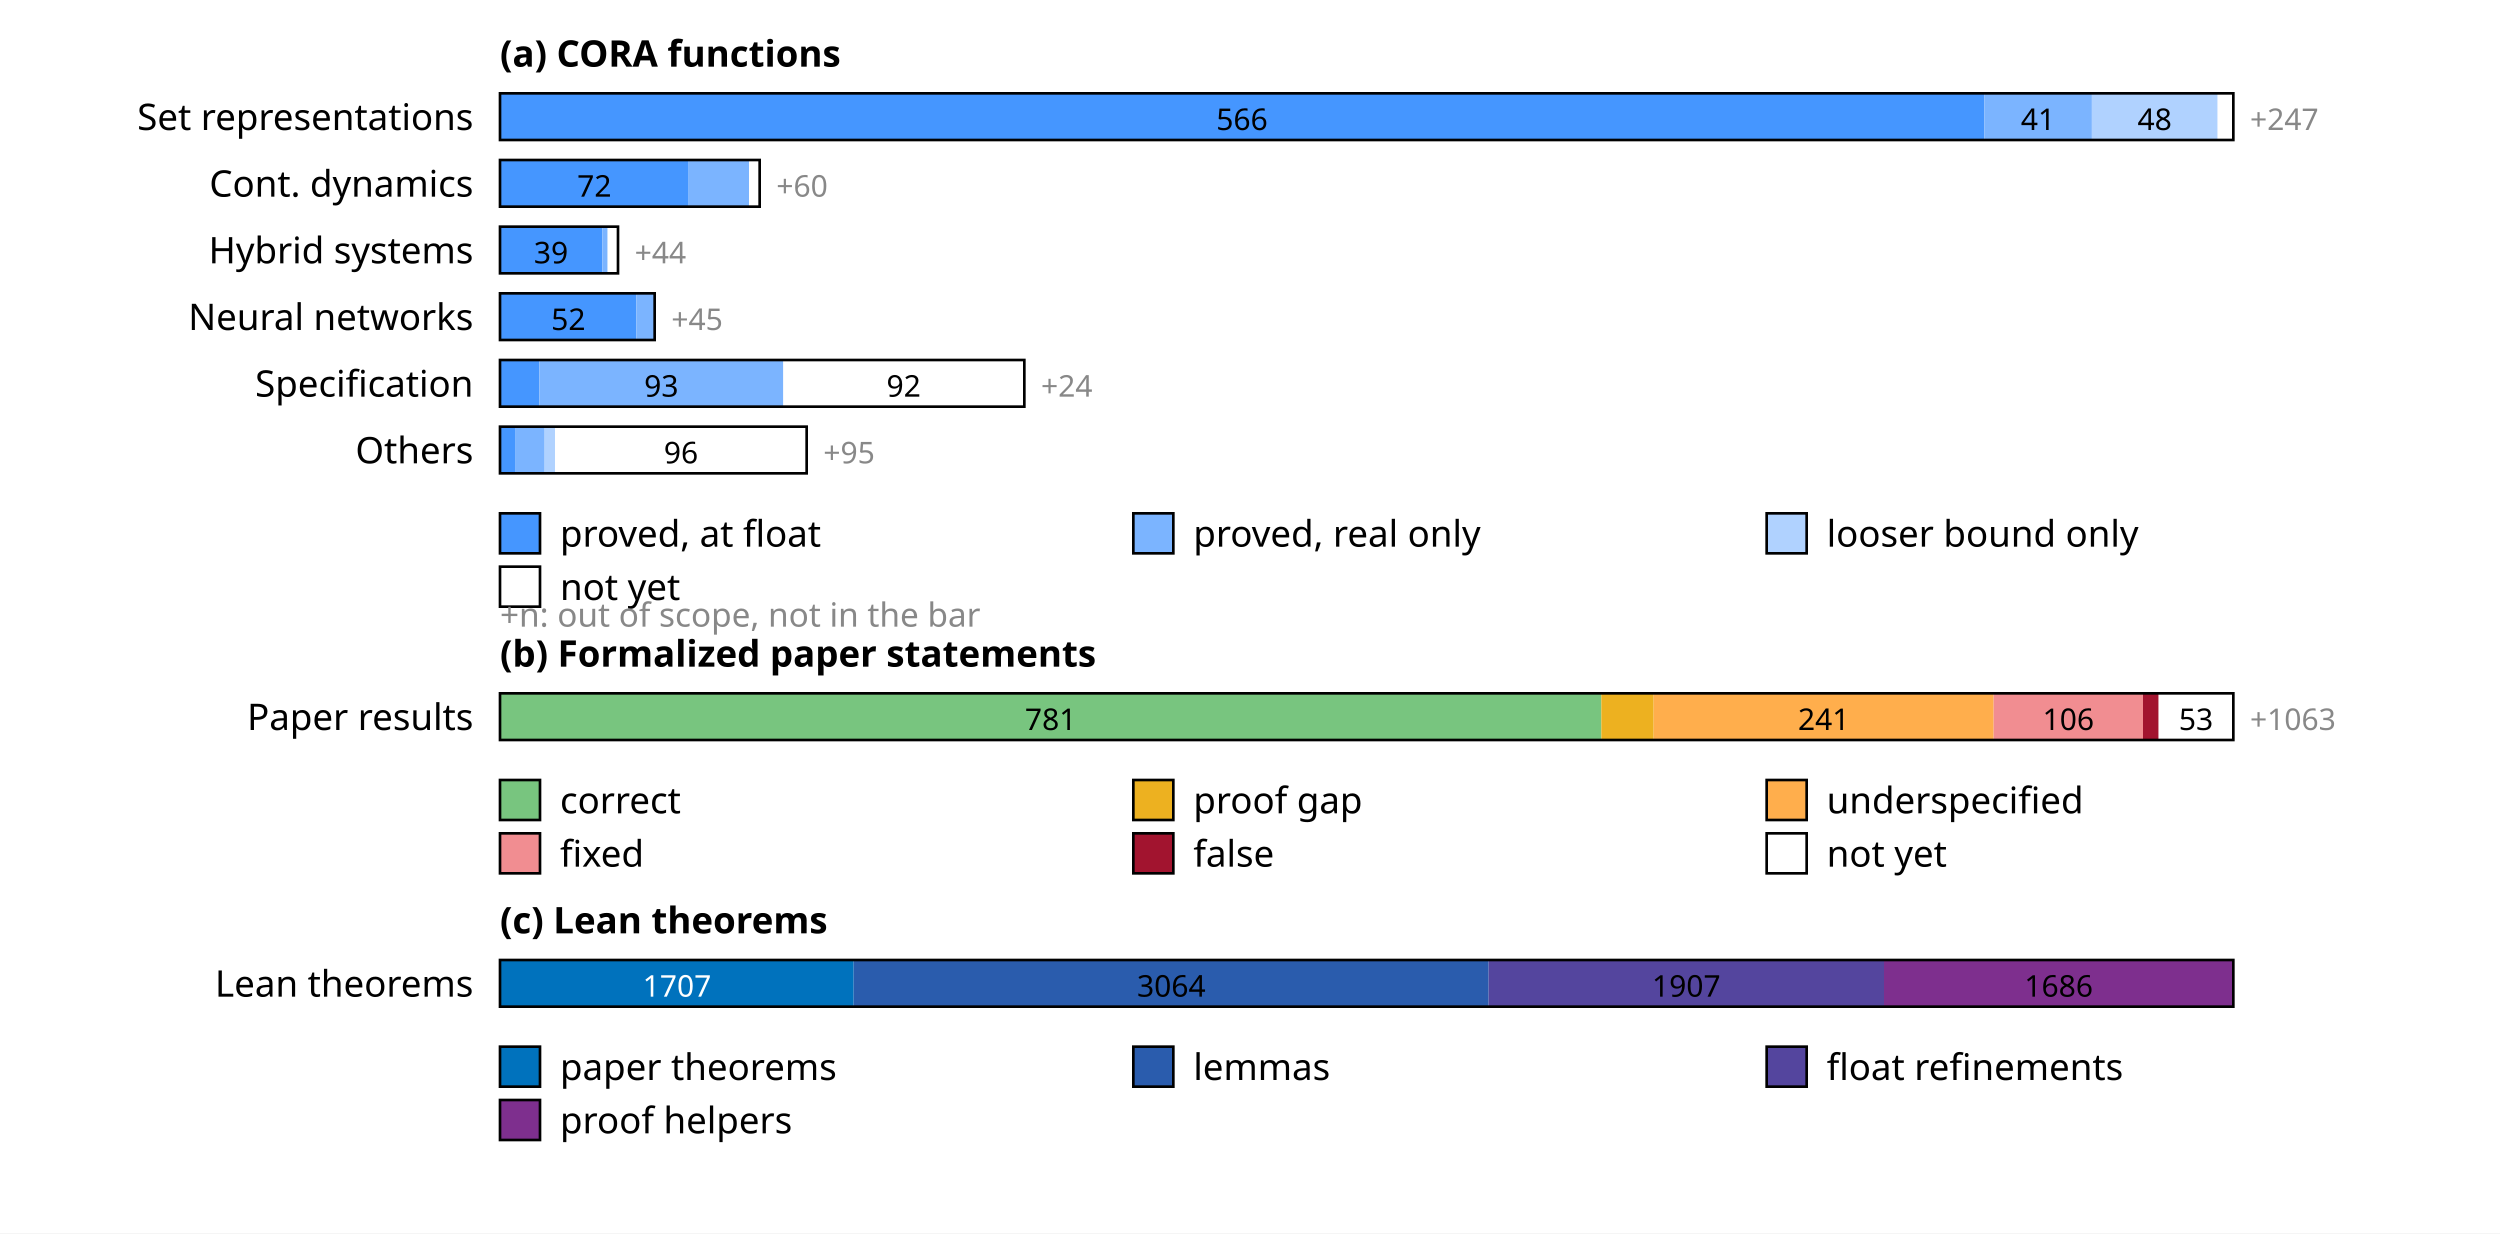
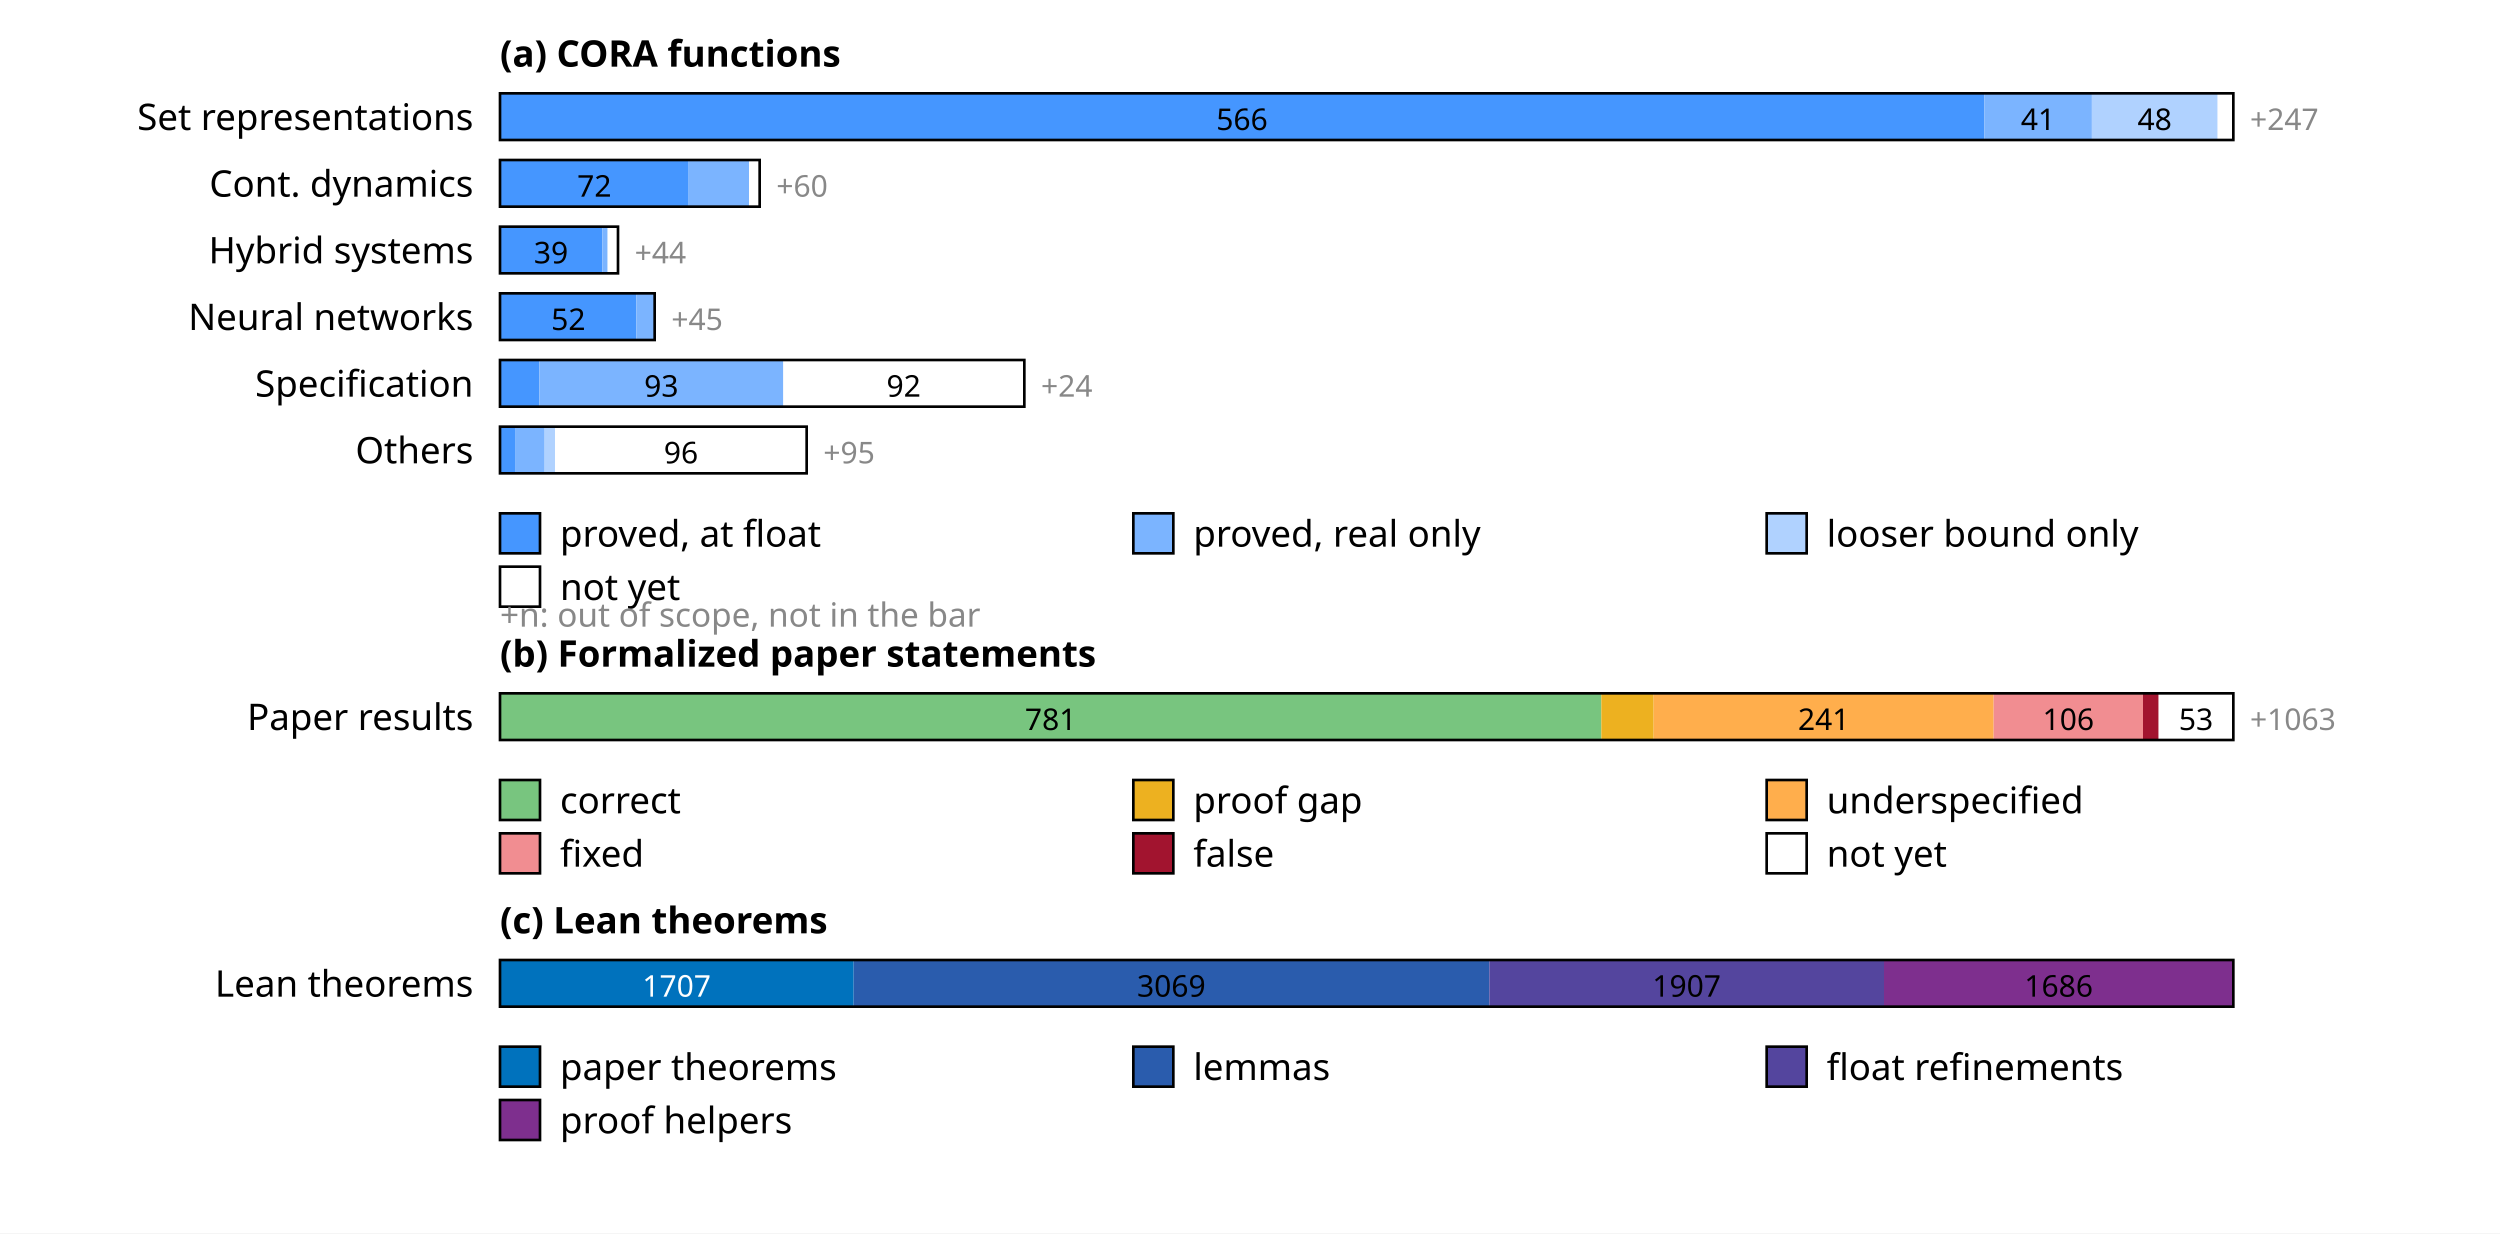
<svg xmlns="http://www.w3.org/2000/svg" width="750" height="370" font-family="sans-serif" font-size="11">
  <rect width="100%" height="100%" fill="white" />
  <text x="150" y="20" font-weight="bold">(a) CORA functions</text>
  <text x="142" y="39" text-anchor="end">Set representations</text>
  <rect x="150.0" y="28" width="445.3" height="14" fill="rgb(69,150,255)" />
  <text x="372.6" y="39" text-anchor="middle" font-size="9" fill="#000">566</text>
  <rect x="595.3" y="28" width="32.3" height="14" fill="rgb(123,180,255)" />
  <text x="611.4" y="39" text-anchor="middle" font-size="9" fill="#000">41</text>
  <rect x="627.5" y="28" width="37.8" height="14" fill="rgb(176,210,255)" />
  <text x="646.4" y="39" text-anchor="middle" font-size="9" fill="#000">48</text>
  <rect x="665.3" y="28" width="4.7" height="14" fill="rgb(255,255,255)" />
  <rect x="150" y="28" width="520.0" height="14" fill="none" stroke="#000" stroke-width="0.8" />
  <text x="675.0" y="39" font-size="9" fill="#888">+247</text>
  <text x="142" y="59" text-anchor="end">Cont. dynamics</text>
  <rect x="150.0" y="48" width="56.6" height="14" fill="rgb(69,150,255)" />
  <text x="178.3" y="59" text-anchor="middle" font-size="9" fill="#000">72</text>
  <rect x="206.6" y="48" width="18.1" height="14" fill="rgb(123,180,255)" />
  <rect x="224.7" y="48" width="3.1" height="14" fill="rgb(255,255,255)" />
  <rect x="150" y="48" width="77.9" height="14" fill="none" stroke="#000" stroke-width="0.8" />
  <text x="232.9" y="59" font-size="9" fill="#888">+60</text>
  <text x="142" y="79" text-anchor="end">Hybrid systems</text>
  <rect x="150.0" y="68" width="30.7" height="14" fill="rgb(69,150,255)" />
  <text x="165.3" y="79" text-anchor="middle" font-size="9" fill="#000">39</text>
  <rect x="180.7" y="68" width="1.6" height="14" fill="rgb(123,180,255)" />
  <rect x="182.3" y="68" width="3.1" height="14" fill="rgb(255,255,255)" />
  <rect x="150" y="68" width="35.4" height="14" fill="none" stroke="#000" stroke-width="0.8" />
  <text x="190.4" y="79" font-size="9" fill="#888">+44</text>
  <text x="142" y="99" text-anchor="end">Neural networks</text>
  <rect x="150.0" y="88" width="40.9" height="14" fill="rgb(69,150,255)" />
  <text x="170.5" y="99" text-anchor="middle" font-size="9" fill="#000">52</text>
  <rect x="190.9" y="88" width="5.5" height="14" fill="rgb(123,180,255)" />
  <rect x="150" y="88" width="46.4" height="14" fill="none" stroke="#000" stroke-width="0.8" />
  <text x="201.4" y="99" font-size="9" fill="#888">+45</text>
  <text x="142" y="119" text-anchor="end">Specification</text>
  <rect x="150.0" y="108" width="11.8" height="14" fill="rgb(69,150,255)" />
  <rect x="161.8" y="108" width="73.2" height="14" fill="rgb(123,180,255)" />
  <text x="198.4" y="119" text-anchor="middle" font-size="9" fill="#000">93</text>
  <rect x="235.0" y="108" width="72.4" height="14" fill="rgb(255,255,255)" />
  <text x="271.1" y="119" text-anchor="middle" font-size="9" fill="#000">92</text>
  <rect x="150" y="108" width="157.3" height="14" fill="none" stroke="#000" stroke-width="0.8" />
  <text x="312.3" y="119" font-size="9" fill="#888">+24</text>
  <text x="142" y="139" text-anchor="end">Others</text>
  <rect x="150.0" y="128" width="4.7" height="14" fill="rgb(69,150,255)" />
  <rect x="154.7" y="128" width="8.7" height="14" fill="rgb(123,180,255)" />
  <rect x="163.4" y="128" width="3.1" height="14" fill="rgb(176,210,255)" />
  <rect x="166.5" y="128" width="75.5" height="14" fill="rgb(255,255,255)" />
  <text x="204.3" y="139" text-anchor="middle" font-size="9" fill="#000">96</text>
  <rect x="150" y="128" width="92.0" height="14" fill="none" stroke="#000" stroke-width="0.8" />
  <text x="247.0" y="139" font-size="9" fill="#888">+95</text>
  <rect x="150" y="154" width="12" height="12" fill="rgb(69,150,255)" stroke="#000" stroke-width="0.8" />
  <text x="168" y="164">proved, at float</text>
  <rect x="340" y="154" width="12" height="12" fill="rgb(123,180,255)" stroke="#000" stroke-width="0.8" />
  <text x="358" y="164">proved, real only</text>
  <rect x="530" y="154" width="12" height="12" fill="rgb(176,210,255)" stroke="#000" stroke-width="0.8" />
  <text x="548" y="164">looser bound only</text>
  <rect x="150" y="170" width="12" height="12" fill="rgb(255,255,255)" stroke="#000" stroke-width="0.8" />
  <text x="168" y="180">not yet</text>
  <text x="150" y="188" font-size="10" fill="#888">+n: out of scope, not in the bar</text>
  <text x="150" y="200" font-weight="bold">(b) Formalized paper statements</text>
  <text x="142" y="219" text-anchor="end">Paper results</text>
  <rect x="150.0" y="208" width="330.4" height="14" fill="rgb(120,197,127)" />
  <text x="315.2" y="219" text-anchor="middle" font-size="9" fill="#000">781</text>
  <rect x="480.4" y="208" width="15.7" height="14" fill="rgb(237,177,32)" />
  <rect x="496.1" y="208" width="102.0" height="14" fill="rgb(255,174,76)" />
  <text x="547.1" y="219" text-anchor="middle" font-size="9" fill="#000">241</text>
  <rect x="598.1" y="208" width="44.8" height="14" fill="rgb(241,141,145)" />
  <text x="620.5" y="219" text-anchor="middle" font-size="9" fill="#000">106</text>
  <rect x="642.9" y="208" width="4.7" height="14" fill="rgb(162,20,47)" />
  <rect x="647.6" y="208" width="22.4" height="14" fill="rgb(255,255,255)" />
  <text x="658.8" y="219" text-anchor="middle" font-size="9" fill="#000">53</text>
  <rect x="150" y="208" width="520.0" height="14" fill="none" stroke="#000" stroke-width="0.8" />
  <text x="675.0" y="219" font-size="9" fill="#888">+1063</text>
  <rect x="150" y="234" width="12" height="12" fill="rgb(120,197,127)" stroke="#000" stroke-width="0.8" />
  <text x="168" y="244">correct</text>
  <rect x="340" y="234" width="12" height="12" fill="rgb(237,177,32)" stroke="#000" stroke-width="0.8" />
  <text x="358" y="244">proof gap</text>
  <rect x="530" y="234" width="12" height="12" fill="rgb(255,174,76)" stroke="#000" stroke-width="0.8" />
  <text x="548" y="244">underspecified</text>
  <rect x="150" y="250" width="12" height="12" fill="rgb(241,141,145)" stroke="#000" stroke-width="0.8" />
  <text x="168" y="260">fixed</text>
  <rect x="340" y="250" width="12" height="12" fill="rgb(162,20,47)" stroke="#000" stroke-width="0.8" />
  <text x="358" y="260">false</text>
  <rect x="530" y="250" width="12" height="12" fill="rgb(255,255,255)" stroke="#000" stroke-width="0.8" />
  <text x="548" y="260">not yet</text>
  <text x="150" y="280" font-weight="bold">(c) Lean theorems</text>
  <text x="142" y="299" text-anchor="end">Lean theorems</text>
  <rect x="150.0" y="288" width="106.1" height="14" fill="rgb(0,114,189)" />
-   <text x="203.1" y="299" text-anchor="middle" font-size="9" fill="#fff">1707</text>
-   <rect x="256.1" y="288" width="190.5" height="14" fill="rgb(42,92,173)" />
-   <text x="351.4" y="299" text-anchor="middle" font-size="9" fill="#000">3064</text>
-   <rect x="446.6" y="288" width="118.6" height="14" fill="rgb(84,69,158)" />
-   <text x="505.9" y="299" text-anchor="middle" font-size="9" fill="#000">1907</text>
+   <text x="203.0" y="299" text-anchor="middle" font-size="9" fill="#fff">1707</text>
+   <rect x="256.1" y="288" width="190.7" height="14" fill="rgb(42,92,173)" />
+   <text x="351.4" y="299" text-anchor="middle" font-size="9" fill="#000">3069</text>
+   <rect x="446.8" y="288" width="118.5" height="14" fill="rgb(84,69,158)" />
+   <text x="506.0" y="299" text-anchor="middle" font-size="9" fill="#000">1907</text>
  <rect x="565.2" y="288" width="104.8" height="14" fill="rgb(126,47,142)" />
  <text x="617.6" y="299" text-anchor="middle" font-size="9" fill="#000">1686</text>
  <rect x="150" y="288" width="520.0" height="14" fill="none" stroke="#000" stroke-width="0.8" />
  <rect x="150" y="314" width="12" height="12" fill="rgb(0,114,189)" stroke="#000" stroke-width="0.8" />
  <text x="168" y="324">paper theorems</text>
  <rect x="340" y="314" width="12" height="12" fill="rgb(42,92,173)" stroke="#000" stroke-width="0.8" />
  <text x="358" y="324">lemmas</text>
  <rect x="530" y="314" width="12" height="12" fill="rgb(84,69,158)" stroke="#000" stroke-width="0.8" />
  <text x="548" y="324">float refinements</text>
  <rect x="150" y="330" width="12" height="12" fill="rgb(126,47,142)" stroke="#000" stroke-width="0.8" />
  <text x="168" y="340">proof helpers</text>
</svg>
